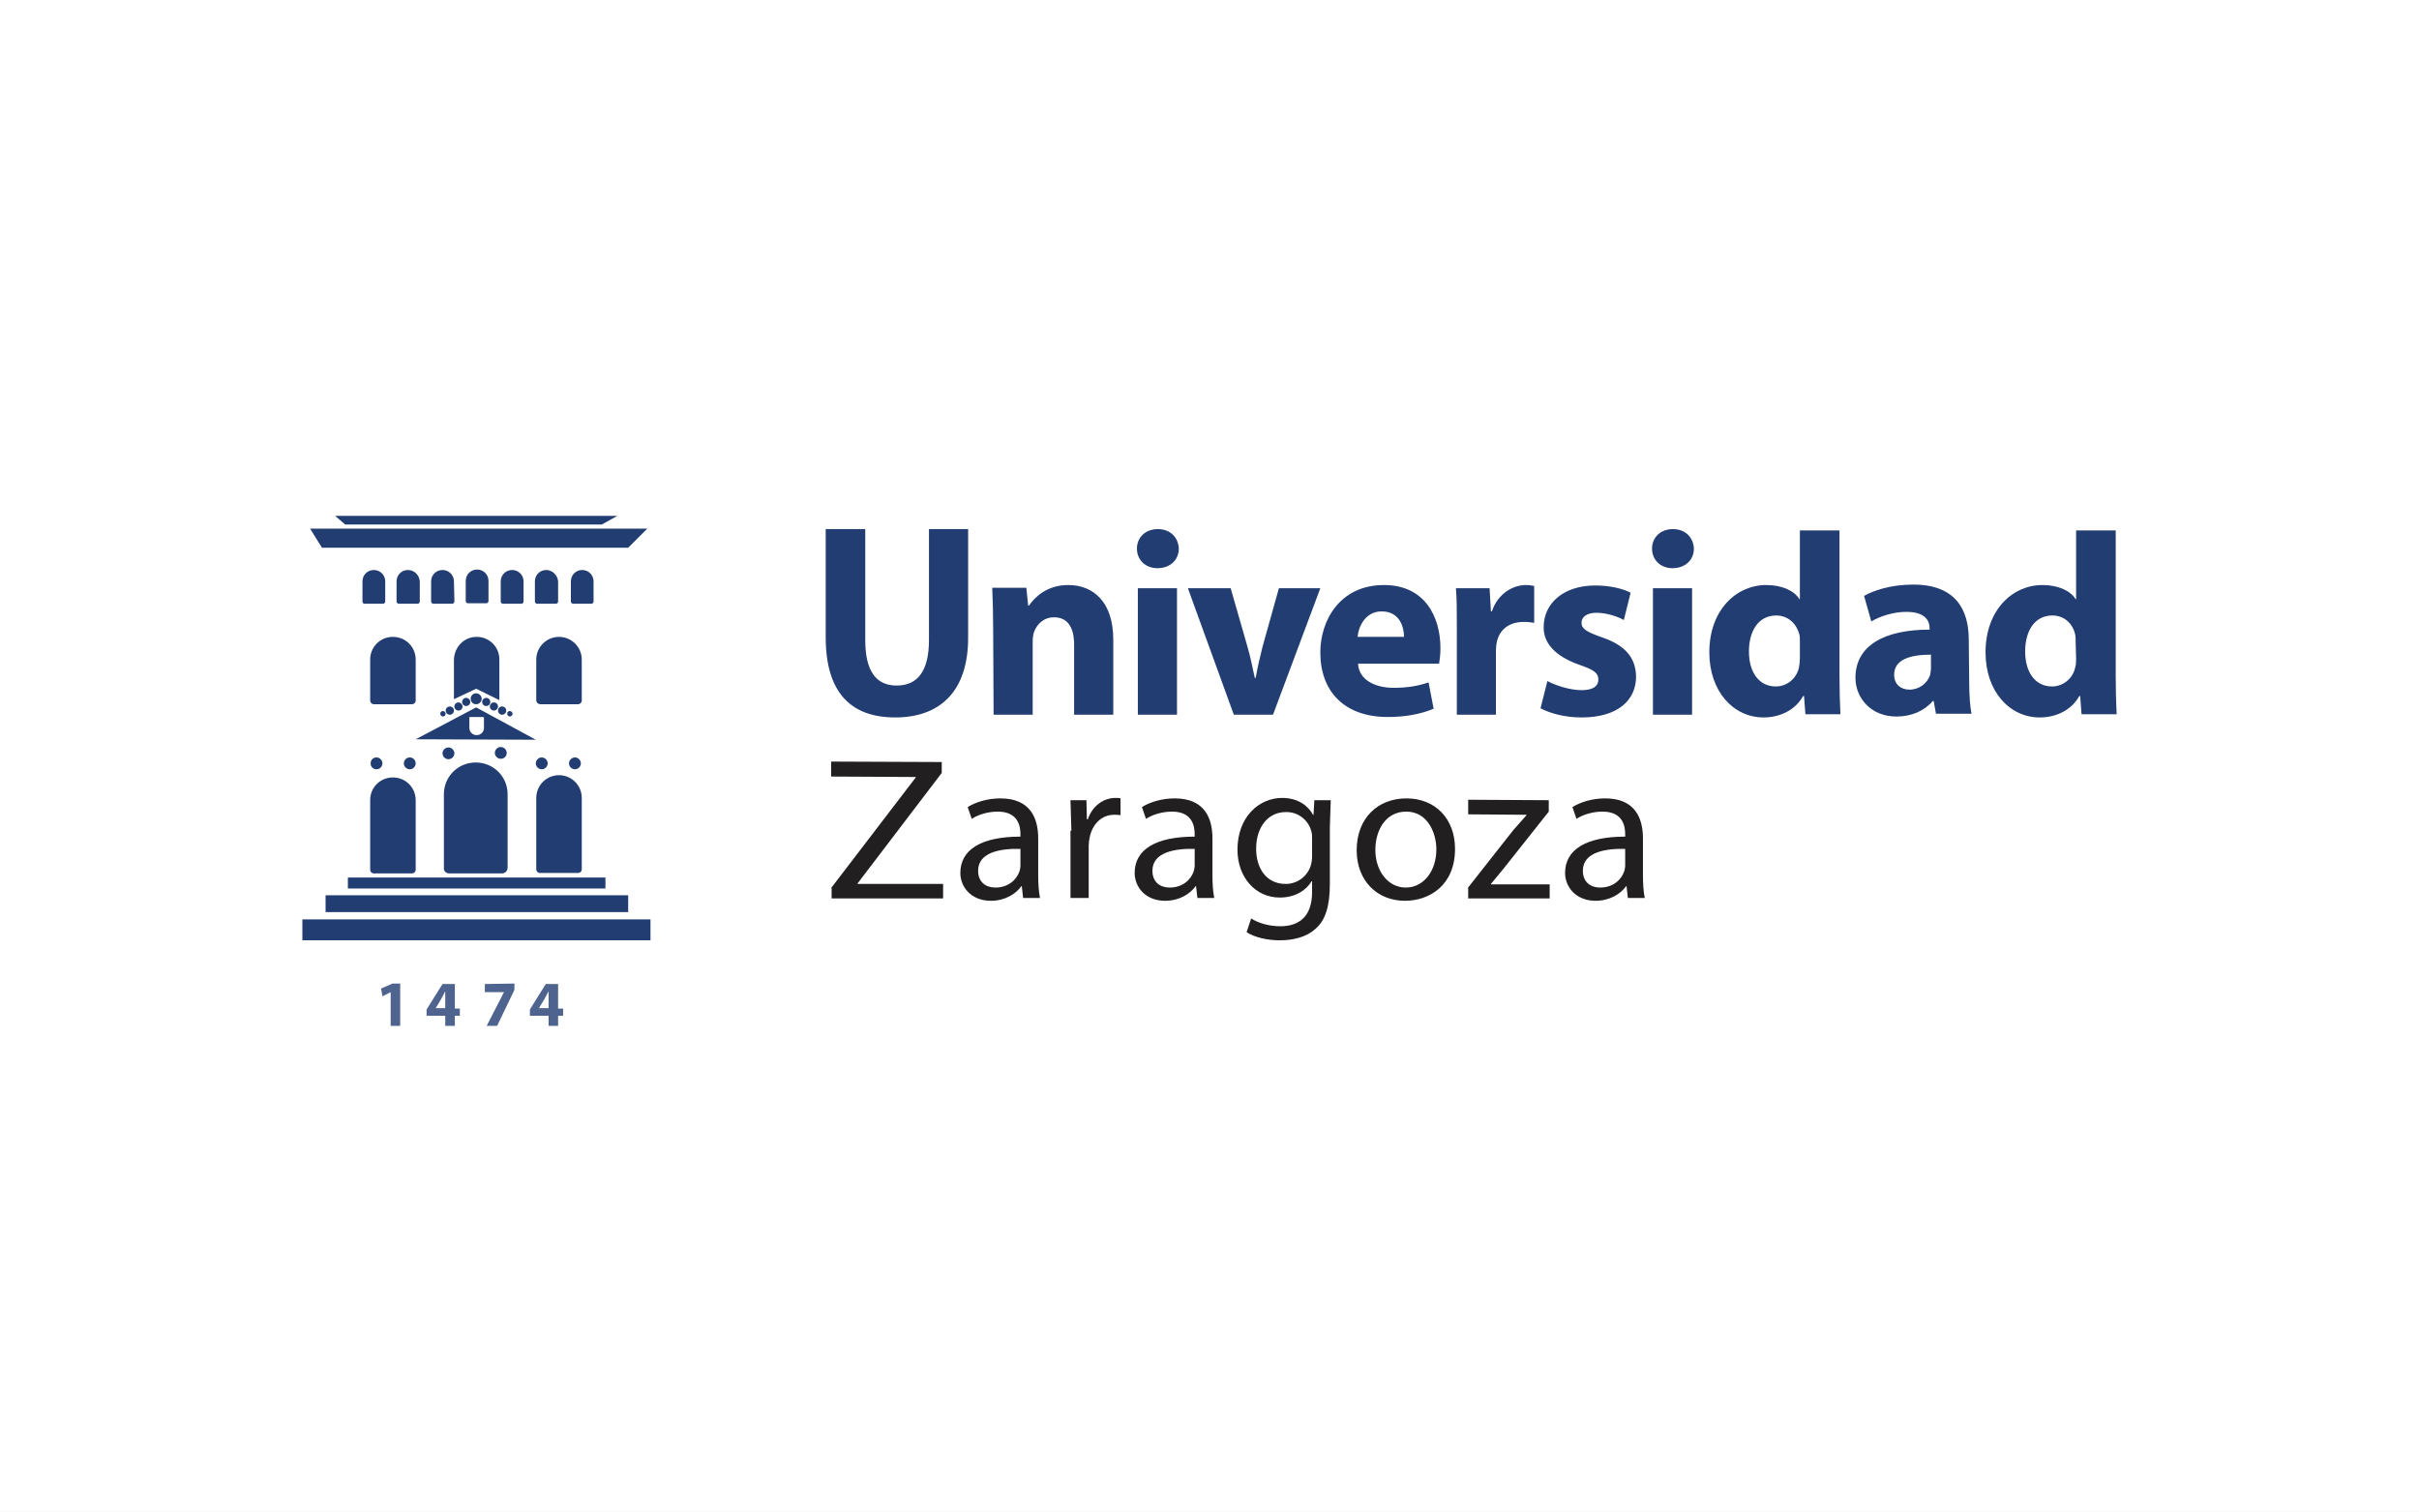
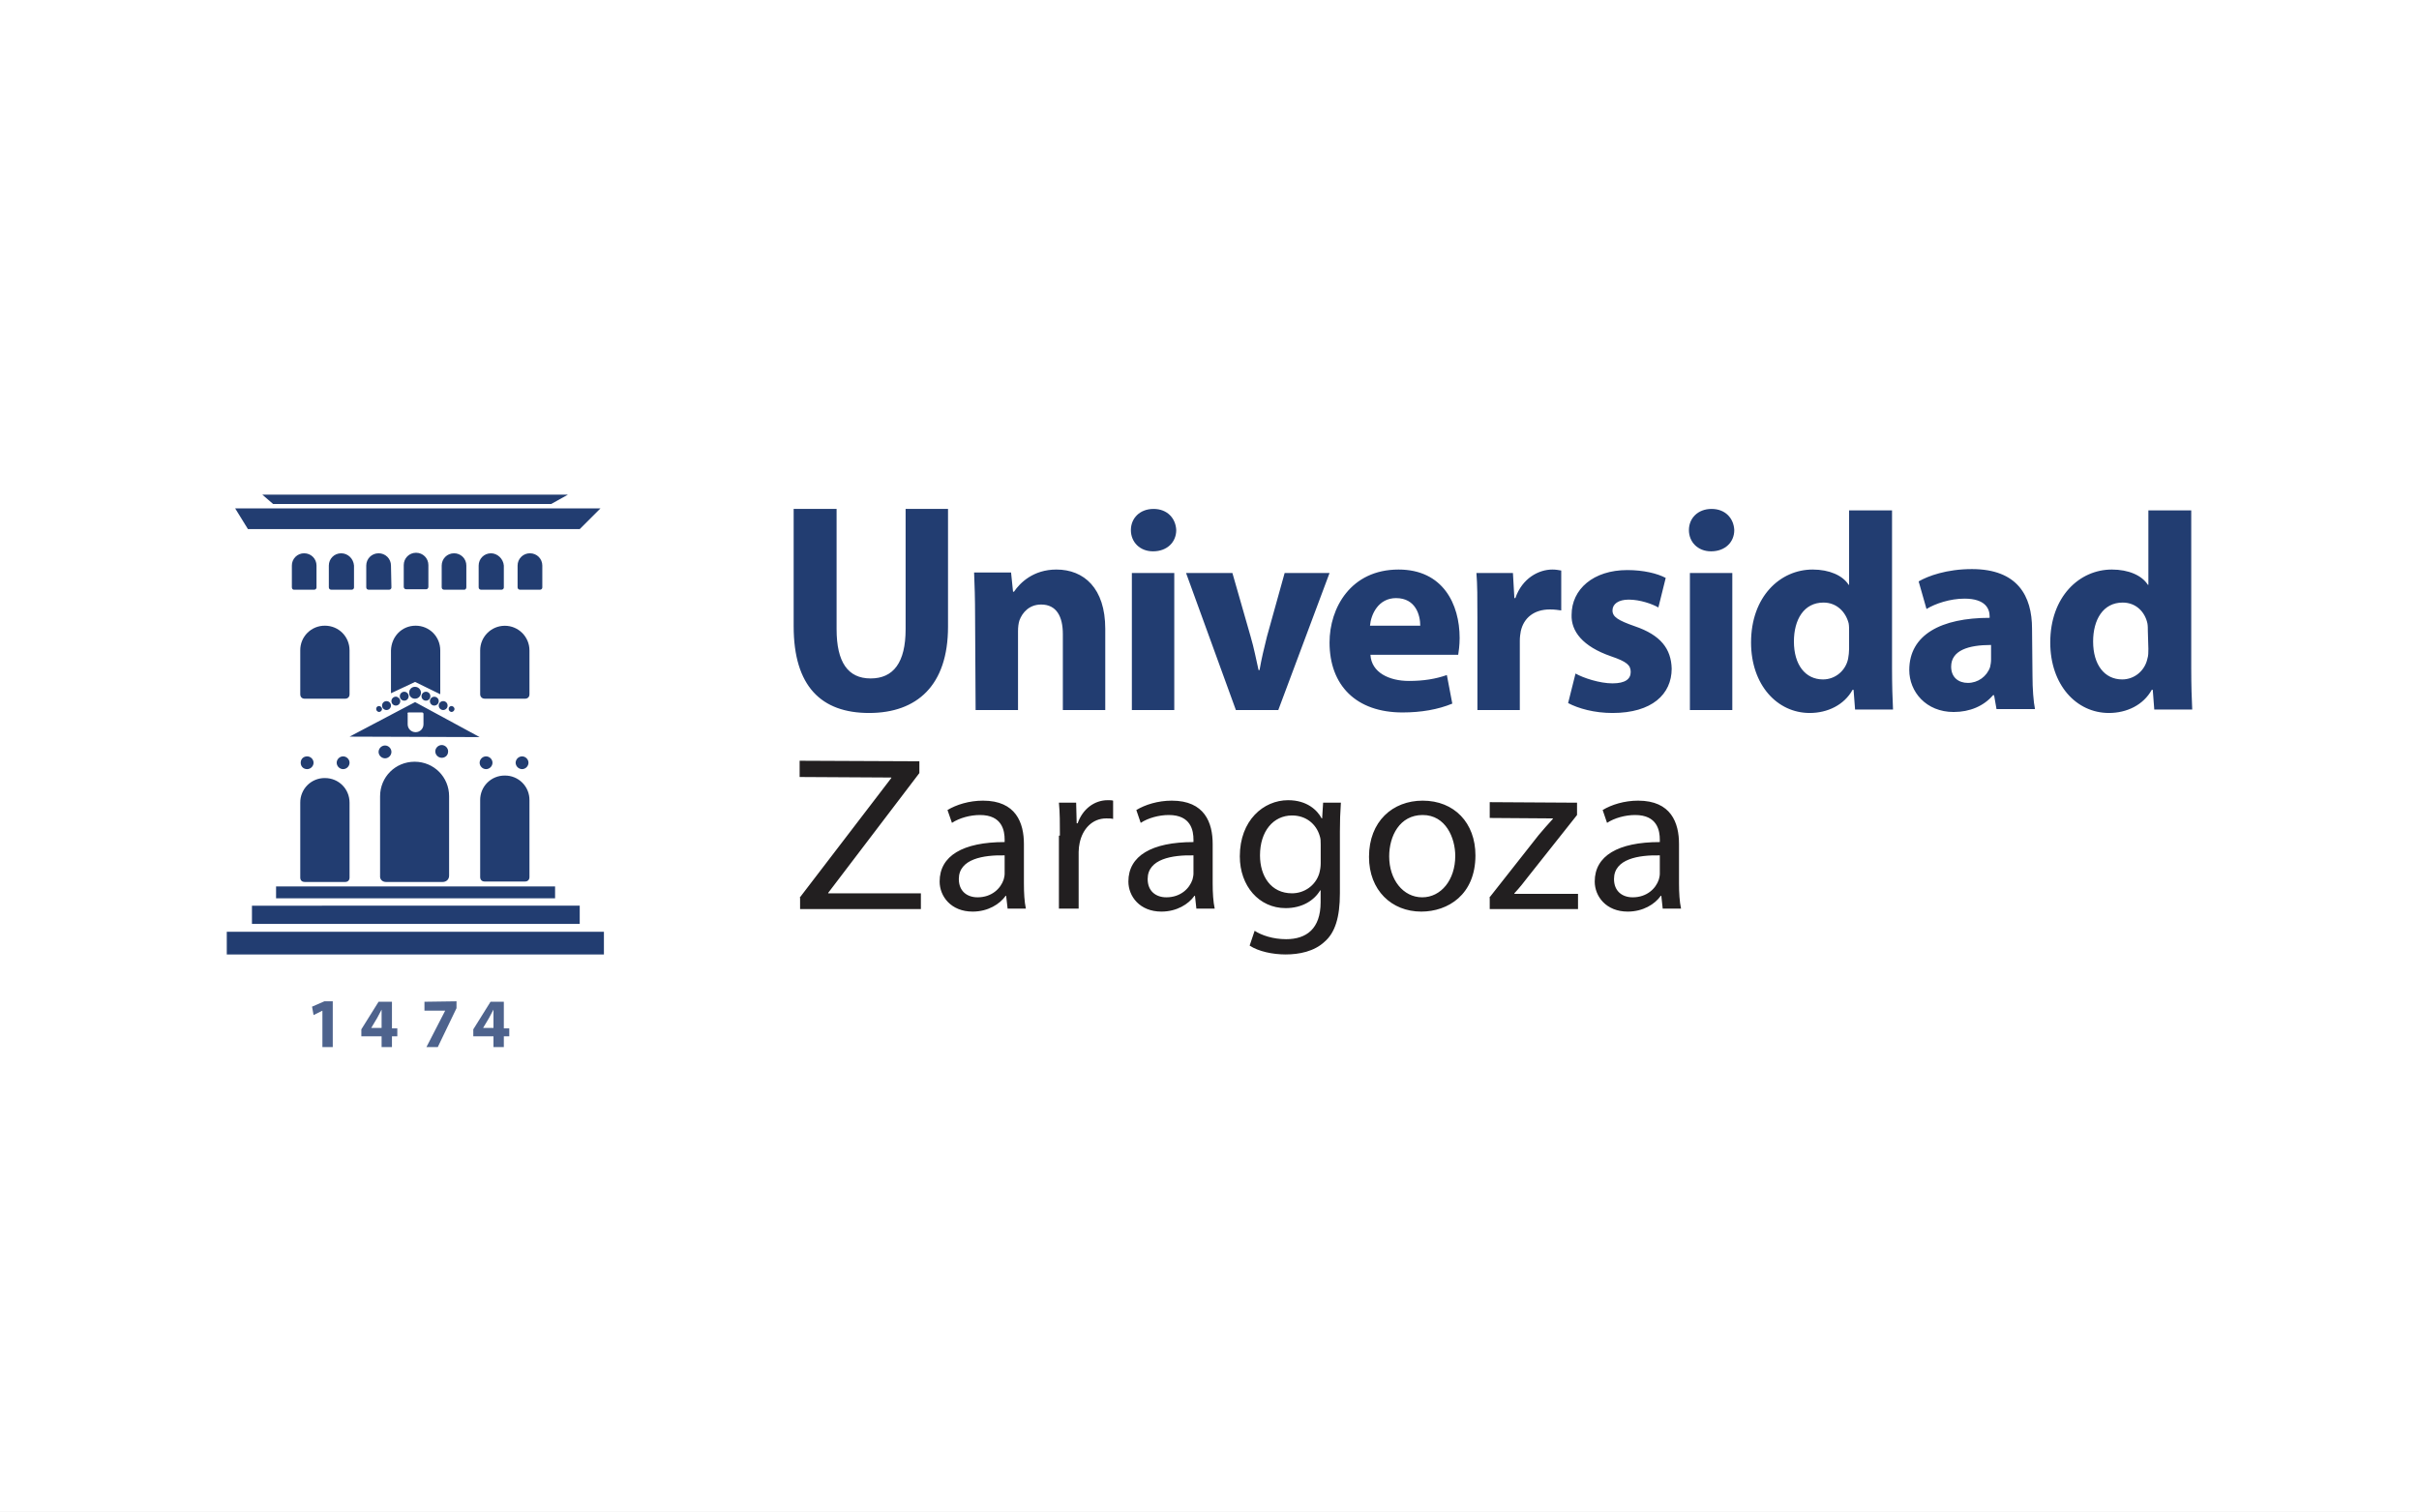
<svg xmlns="http://www.w3.org/2000/svg" width="320" height="200" shape-rendering="geometricPrecision" image-rendering="optimizeQuality" fill-rule="evenodd">
  <path d="M0 0h320v200H0z" fill="#fff" />
-   <path d="M109.23 70.01v14.32c0 7.35 3.37 10.6 9.2 10.6 5.84 0 9.64-3.37 9.64-10.54V70.01h-5.18v14.68c0 4.1-1.51 6.02-4.27 6.02-2.77 0-4.16-1.98-4.16-6.02V70.01h-5.23zm22.21 24.56h5.17v-9.64c0-.48.06-.96.18-1.32.37-.96 1.21-1.93 2.65-1.93 1.87 0 2.65 1.45 2.65 3.61v9.28h5.18v-9.94c0-4.93-2.59-7.22-5.96-7.22-2.83 0-4.45 1.63-5.18 2.71h-.12l-.24-2.35h-4.51a129.61 129.61 0 0 1 .12 5.36l.06 11.44zm21.73-24.56c-1.69 0-2.77 1.14-2.77 2.58 0 1.45 1.08 2.59 2.71 2.59 1.74 0 2.83-1.14 2.83-2.59-.06-1.44-1.09-2.58-2.77-2.58h0zm0 0h0 0zm-2.65 24.56h5.18V77.83h-5.18v16.74zm6.62-16.74l6.08 16.74h5.18l6.26-16.74h-5.48l-2.17 7.77c-.36 1.44-.66 2.7-.9 4.09h-.12c-.3-1.33-.54-2.65-.96-4.09l-2.23-7.77h-5.66zm33.23 9.99c.06-.36.18-1.14.18-2.04 0-4.16-2.05-8.37-7.47-8.37-5.83 0-8.42 4.69-8.42 8.91 0 5.24 3.25 8.55 8.91 8.55 2.28 0 4.33-.36 6.08-1.09l-.67-3.49c-1.38.48-2.82.72-4.63.72-2.41 0-4.58-1.02-4.7-3.19h10.72zm-10.78-3.55c.12-1.38 1.03-3.37 3.19-3.37 2.41 0 2.95 2.11 2.95 3.37h-6.14zm13.13 10.3h5.17v-8.49a6.16 6.16 0 0 1 .12-1.15c.36-1.62 1.63-2.64 3.55-2.64.61 0 .97.06 1.39.12v-4.88c-.36-.06-.6-.12-1.08-.12-1.63 0-3.68 1.02-4.52 3.49h-.12l-.18-3.07h-4.45c.12 1.45.12 3.07.12 5.48v11.26zm11.07-.85c1.27.66 3.19 1.21 5.42 1.21 4.82 0 7.22-2.29 7.22-5.42-.06-2.41-1.32-4.09-4.51-5.18-2.05-.72-2.71-1.14-2.71-1.92 0-.79.72-1.33 1.99-1.33 1.38 0 2.89.54 3.61.96l.9-3.61c-1.02-.54-2.71-.96-4.69-.96-4.16 0-6.81 2.35-6.81 5.48-.06 1.98 1.33 3.85 4.82 5.05 1.93.67 2.41 1.09 2.41 1.93s-.67 1.39-2.23 1.39c-1.57 0-3.55-.67-4.51-1.21l-.91 3.61h0zm17.52-23.71c-1.69 0-2.77 1.14-2.77 2.58 0 1.45 1.08 2.59 2.71 2.59 1.74 0 2.83-1.14 2.83-2.59-.06-1.44-1.09-2.58-2.77-2.58h0zm0 0h0 0zm-2.65 24.56h5.18V77.83h-5.18v16.74zm19.44-24.38v9.09h-.06c-.72-1.15-2.34-1.87-4.39-1.87-3.97 0-7.53 3.31-7.53 8.91 0 5.18 3.2 8.61 7.17 8.61 2.17 0 4.21-.97 5.23-2.83h.13l.18 2.41h4.63a106.69 106.69 0 0 1-.12-5V70.19h-5.24zm0 16.91c0 .42-.06.84-.12 1.21-.3 1.44-1.56 2.52-3.07 2.52-2.16 0-3.55-1.8-3.55-4.63 0-2.65 1.21-4.76 3.61-4.76 1.63 0 2.71 1.15 3.07 2.53.06.3.06.66.06.96v2.17h0zm22.34-2.47c0-3.97-1.75-7.28-7.35-7.28-3.07 0-5.35.84-6.5 1.5l.96 3.38c1.09-.67 2.89-1.27 4.64-1.27 2.59 0 3.07 1.27 3.07 2.17v.18c-5.9 0-9.81 2.05-9.81 6.38 0 2.65 2.04 5.12 5.42 5.12 1.98 0 3.67-.73 4.81-2.05h.12l.3 1.68h4.7c-.18-.9-.3-2.46-.3-4.03l-.06-5.78zm-5 3.79c0 .31-.06.61-.12.91-.36 1.08-1.44 1.92-2.71 1.92-1.14 0-2.04-.66-2.04-1.98 0-1.99 2.1-2.65 4.87-2.65v1.8h0zm19.2-18.23v9.09h-.06c-.72-1.15-2.35-1.87-4.39-1.87-3.98 0-7.53 3.31-7.53 8.91 0 5.18 3.19 8.61 7.17 8.61 2.16 0 4.21-.97 5.23-2.83h.12l.18 2.41H280a106.69 106.69 0 0 1-.12-5V70.19h-5.24zm0 16.91c0 .42 0 .84-.12 1.21-.3 1.44-1.56 2.52-3.07 2.52-2.16 0-3.55-1.8-3.55-4.63 0-2.65 1.2-4.76 3.61-4.76 1.63 0 2.71 1.15 3.01 2.53.06.3.06.66.06.96l.06 2.17h0z" fill="#223d71" />
-   <path d="M73.83 135.74v-1.33h.66v-.96h-.66v-3.25H72.2l-2.1 3.37v.84h2.47v1.33h1.26zm-13.66 0v-1.33h.66v-.96h-.66v-3.25h-1.63l-2.11 3.37v.84h2.47v1.33h1.27zm-8.49 0h1.26v-5.6h-1.02l-1.51.66.18 1.03 1.09-.55v4.46zm16.37-5.6v.84l-2.29 4.76h-1.38l2.29-4.46h-2.53v-1.08l3.91-.06h0zm-10.41 3.25l.72-1.2.54-1.03h0v2.23h-1.26zm13.66 0l.72-1.2.55-1.03h0v2.23H71.3z" fill="#4e638d" />
+   <path d="M104.99 67.34v15.52c0 7.96 3.66 11.48 9.98 11.48 6.33 0 10.44-3.65 10.44-11.41V67.34h-5.61v15.91c0 4.44-1.63 6.52-4.63 6.52s-4.5-2.15-4.5-6.52V67.34h-5.68zm24.07 26.61h5.61V83.51c0-.52.06-1.04.19-1.43.39-1.05 1.31-2.09 2.87-2.09 2.02 0 2.87 1.57 2.87 3.91v10.05h5.61V83.19c0-5.35-2.81-7.83-6.46-7.83-3.06 0-4.82 1.76-5.61 2.93h-.13l-.26-2.54h-4.89c.07 1.63.13 3.52.13 5.81l.07 12.39zm23.54-26.61c-1.83 0-3 1.24-3 2.8 0 1.57 1.17 2.81 2.93 2.81 1.89 0 3.07-1.24 3.07-2.81-.07-1.56-1.18-2.8-3-2.8h0zm0 0h0 0zm-2.87 26.61h5.61V75.82h-5.61v18.13zm7.17-18.13l6.59 18.13h5.61l6.78-18.13h-5.94l-2.34 8.41c-.39 1.56-.72 2.93-.98 4.43h-.13c-.33-1.43-.59-2.87-1.05-4.43l-2.41-8.41h-6.13zm36 10.82c.06-.39.19-1.24.19-2.22 0-4.49-2.21-9.06-8.08-9.06-6.33 0-9.13 5.09-9.13 9.65 0 5.68 3.52 9.26 9.65 9.26 2.48 0 4.7-.39 6.59-1.17l-.72-3.78c-1.5.52-3.07.78-5.02.78-2.61 0-4.96-1.11-5.09-3.46h11.61zm-11.67-3.85c.13-1.5 1.1-3.65 3.45-3.65 2.61 0 3.2 2.28 3.2 3.65h-6.65zm14.21 11.16h5.61v-9.2c0-.46.07-.91.13-1.24.39-1.76 1.76-2.87 3.85-2.87.65 0 1.04.07 1.5.13v-5.28c-.39-.06-.65-.13-1.18-.13-1.76 0-3.97 1.11-4.89 3.78h-.13l-.19-3.32h-4.83c.13 1.56.13 3.32.13 5.93v12.2zm12-.92c1.37.72 3.46 1.31 5.87 1.31 5.22 0 7.83-2.48 7.83-5.87-.07-2.61-1.44-4.44-4.89-5.61-2.22-.78-2.94-1.24-2.94-2.09s.78-1.43 2.15-1.43c1.5 0 3.13.58 3.92 1.04l.97-3.91c-1.1-.59-2.93-1.04-5.08-1.04-4.5 0-7.37 2.54-7.37 5.93-.07 2.15 1.43 4.17 5.22 5.48 2.08.71 2.6 1.17 2.6 2.08 0 .92-.71 1.5-2.41 1.5s-3.85-.71-4.89-1.3l-.98 3.91h0zm18.98-25.69c-1.83 0-3 1.24-3 2.8 0 1.57 1.17 2.81 2.93 2.81 1.89 0 3.07-1.24 3.07-2.81-.07-1.56-1.18-2.8-3-2.8h0zm0 0h0 0zm-2.87 26.61h5.61V75.82h-5.61v18.13zm21.06-26.42v9.85h-.06c-.79-1.24-2.55-2.02-4.76-2.02-4.31 0-8.15 3.59-8.15 9.65 0 5.61 3.45 9.33 7.76 9.33 2.34 0 4.56-1.05 5.67-3.07h.13l.2 2.61h5.02c-.07-1.24-.13-3.39-.13-5.41V67.53h-5.68zm0 18.33a7.43 7.43 0 0 1-.13 1.3c-.32 1.57-1.69 2.74-3.32 2.74-2.35 0-3.85-1.95-3.85-5.02 0-2.87 1.3-5.15 3.91-5.15 1.76 0 2.94 1.24 3.33 2.74.06.32.06.72.06 1.04v2.35h0zm24.2-2.67c0-4.31-1.89-7.89-7.96-7.89-3.33 0-5.8.91-7.04 1.63l1.04 3.65c1.17-.72 3.13-1.37 5.02-1.37 2.81 0 3.33 1.37 3.33 2.35v.19c-6.39 0-10.63 2.22-10.63 6.91 0 2.87 2.22 5.55 5.87 5.55 2.15 0 3.98-.79 5.21-2.22h.14l.32 1.83h5.09c-.2-.98-.33-2.68-.33-4.37l-.06-6.26zm-5.42 4.1c0 .33-.06.66-.13.98a3.11 3.11 0 0 1-2.93 2.09c-1.24 0-2.22-.72-2.22-2.15 0-2.15 2.28-2.87 5.28-2.87v1.95h0zm20.81-19.76v9.85h-.07c-.78-1.24-2.54-2.02-4.76-2.02-4.3 0-8.15 3.59-8.15 9.65 0 5.61 3.45 9.33 7.76 9.33 2.35 0 4.56-1.05 5.67-3.07h.13l.2 2.61H290c-.07-1.24-.13-3.39-.13-5.41V67.53h-5.67zm0 18.33c0 .46 0 .91-.13 1.3-.33 1.57-1.7 2.74-3.33 2.74-2.35 0-3.85-1.95-3.85-5.02 0-2.87 1.31-5.15 3.91-5.15 1.77 0 2.94 1.24 3.27 2.74.06.32.06.72.06 1.04l.07 2.35h0z" fill="#223d71" />
+   <path d="M66.65 138.55v-1.43h.72v-1.05h-.72v-3.52h-1.76l-2.28 3.65v.92h2.67v1.43h1.37zm-14.8 0v-1.43h.71v-1.05h-.71v-3.52h-1.77l-2.28 3.65v.92h2.68v1.43h1.37zm-9.2 0h1.37v-6.06h-1.11l-1.63.71.2 1.11 1.17-.58v4.82zm17.74-6.06v.91l-2.48 5.15h-1.5l2.48-4.82h-2.74v-1.18l4.24-.06h0zm-11.28 3.52l.78-1.31.59-1.11h0v2.42h-1.37zm14.8 0l.78-1.31.59-1.11h0v2.42h-1.37z" fill="#4e638d" />
  <g fill-rule="nonzero">
-     <path d="M65.34 94.02a.54.54 0 1 0 0-1.08.54.54 0 1 0 0 1.08h0zm.54 0a.55.55 0 0 0 .55.55c.3 0 .54-.25.54-.55a.54.54 0 1 0-1.09 0h0zm-1.56-1.68a.54.54 0 1 0 0 1.08.54.54 0 1 0 0-1.08h0zm2.77 2.1a.39.39 0 0 0 .36.37.39.39 0 0 0 .36-.37.39.39 0 0 0-.36-.36c-.18 0-.36.12-.36.36h0zm2.17-14.86v-2.65a1.5 1.5 0 0 0-1.51-1.51c-.84 0-1.51.66-1.51 1.51v2.65a.29.29 0 0 0 .31.3h2.46c.12 0 .24-.12.24-.3h.01zm-6.99 12.88a.69.69 0 0 0 .72.72c.43 0 .73-.36.73-.72s-.3-.72-.73-.72a.69.69 0 0 0-.72.72h0zm-1.62.48a.54.54 0 1 0 0 1.08.54.54 0 0 0 .54-.54c0-.3-.3-.54-.54-.54h0zm1.02.48a.54.54 0 1 0 0-1.08.54.54 0 1 0 0 1.08h0zm-1.62-6.14v5.24l2.94-1.39 3.07 1.51v-5.36a2.98 2.98 0 0 0-3.01-3.01c-1.68 0-2.94 1.33-3 3.01h0zm0-10.35a1.5 1.5 0 0 0-1.51-1.51c-.84 0-1.51.66-1.51 1.51v2.65a.29.29 0 0 0 .31.3h2.46c.12 0 .31-.06.31-.3l-.06-2.65h0zm23.05-4.46l2.53-2.52H41.02l1.57 2.52H83.1zm-3.49-3.07l2.05-1.14H44.33l1.33 1.14h33.95zM59.5 93.48a.54.54 0 0 0-.54.54c0 .3.24.55.54.55s.55-.25.55-.55-.25-.54-.55-.54h0zm11.44-6.2v5.36c0 .36.3.54.54.54h4.94a.5.5 0 0 0 .54-.54v-5.36a2.98 2.98 0 1 0-6.02 0h0zm-6.62-7.46c.12 0 .3-.06.3-.3v-2.65a1.49 1.49 0 0 0-1.51-1.51c-.84 0-1.5.66-1.5 1.51v2.65c0 .18.12.3.3.3h2.41zm-6.08 14.62a.39.39 0 0 0 .36.37.39.39 0 0 0 .36-.37.39.39 0 0 0-.36-.36c-.18 0-.36.12-.36.36h0zm12.64 3.44l-7.89-4.28-8 4.22 15.89.06h0zm-8.67-3.01h1.63c.12 0 .18.06.18.18v1.26a.95.95 0 0 1-.97.96c-.54 0-.96-.42-.96-.96v-1.26c-.06-.12 0-.18.12-.18h0zM40 124.42h46.05v-2.77H40v2.77zm14.99-23.41c0-.43-.36-.79-.78-.79a.8.8 0 0 0-.79.79c0 .42.36.78.79.78.42 0 .78-.36.78-.78h0zm-6.02-13.73v5.36a.5.5 0 0 0 .54.54h4.94a.5.5 0 0 0 .54-.54v-5.36c0-1.68-1.33-3.01-3.01-3.01a2.98 2.98 0 0 0-3.01 3.01h0zm4.99-11.86c-.84 0-1.5.66-1.5 1.51v2.65c0 .18.12.3.3.3h2.47c.12 0 .3-.06.3-.3v-2.65c-.06-.84-.72-1.51-1.57-1.51h0zm-3.37 25.59c0-.43-.36-.79-.78-.79s-.78.3-.78.79c0 .48.36.78.78.78s.78-.36.78-.78h0zm-1.14-25.59c-.84 0-1.5.66-1.5 1.51v2.65c0 .18.12.3.24.3h2.46c.12 0 .31-.06.31-.3v-2.65a1.5 1.5 0 0 0-1.51-1.51h0zm-.48 39.61a.5.5 0 0 0 .54.54h4.94a.5.5 0 0 0 .54-.54v-9.15c0-1.68-1.33-3.01-3.01-3.01a2.98 2.98 0 0 0-3.01 3.01v9.15h0zm-5.9 5.66H83.1v-2.23H43.07v2.23h0zm35.15-40.81c.12 0 .3-.06.3-.3v-2.65c0-.84-.66-1.51-1.5-1.51s-1.5.66-1.5 1.51v2.65c0 .18.12.3.3.3h2.4zm-32.2 37.68h34.07v-1.45H46.02v1.45zm25.64-15.77c.42 0 .79-.36.79-.78 0-.43-.37-.79-.79-.79s-.78.36-.78.79c0 .42.36.78.78.78h0zm5.18-.78c0-.43-.36-.79-.78-.79s-.79.36-.79.79c0 .42.37.78.79.78s.78-.36.78-.78h0zm-5.36 14.5h4.94a.5.5 0 0 0 .54-.54v-9.39a2.98 2.98 0 1 0-6.02 0v9.39a.5.5 0 0 0 .54.54h0zm.78-40.09c-.84 0-1.5.66-1.5 1.51v2.65c0 .18.12.3.3.3h2.47c.12 0 .3-.06.3-.3v-2.65c-.06-.84-.78-1.51-1.57-1.51h0zm-12.82 40.15h6.93c.36 0 .78-.24.78-.78v-9.69c0-2.35-1.87-4.21-4.22-4.21-2.34 0-4.21 1.86-4.21 4.21v9.69c-.06.48.3.78.72.78h0zm-.12-15.11c.42 0 .79-.36.79-.78s-.37-.78-.79-.78-.78.36-.78.78.36.78.78.78h0zm7.71-.84c0-.42-.36-.78-.79-.78-.42 0-.78.36-.78.78s.36.78.78.78c.43 0 .79-.3.79-.78z" fill="#223d71" />
-     <path d="M109.95 117.5l11.19-14.63v-.06l-11.19-.06v-1.98l14.63.06v1.44l-11.14 14.63v.06h11.32v1.92h-14.75v-1.38h-.06zm25.4 1.38l-.18-1.62h-.06c-.72 1.02-2.17 1.93-4.03 1.93-2.65 0-4.04-1.87-4.04-3.68 0-3.13 2.83-4.81 7.95-4.81v-.3c0-1.09-.3-3.01-3.01-3.01-1.21 0-2.53.36-3.43.96l-.54-1.56c1.08-.67 2.65-1.15 4.33-1.15 4.03 0 5 2.71 5 5.3v4.81c0 1.15.06 2.23.24 3.07h-2.23v.06zm-.36-6.56c-2.59-.06-5.6.42-5.6 2.89 0 1.51 1.02 2.23 2.29 2.23 1.74 0 2.83-1.08 3.19-2.17.06-.24.12-.48.12-.72v-2.23zm6.74-2.4l-.12-4.04h2.11l.06 2.53h.12c.6-1.75 2.04-2.83 3.67-2.83.3 0 .48 0 .66.06v2.23c-.24-.06-.48-.06-.84-.06-1.69 0-2.89 1.26-3.25 3.01-.06.3-.12.72-.12 1.08v6.92h-2.41v-8.9h.12zm16.68 8.96l-.19-1.62h-.06c-.72 1.02-2.16 1.93-4.03 1.93-2.65 0-4.03-1.87-4.03-3.68 0-3.13 2.83-4.81 7.94-4.81v-.3c0-1.09-.3-3.01-3.01-3.01-1.2 0-2.52.36-3.43.96l-.54-1.56c1.08-.67 2.65-1.15 4.33-1.15 4.04 0 5 2.71 5 5.3v4.81c0 1.15.06 2.23.24 3.07h-2.22v.06zm-.37-6.56c-2.58-.06-5.59.42-5.59 2.89 0 1.51 1.02 2.23 2.28 2.23 1.75 0 2.83-1.08 3.19-2.17.06-.24.12-.48.12-.72v-2.23zm18-6.44l-.12 3.55v7.53c0 2.95-.6 4.81-1.86 5.9-1.27 1.2-3.13 1.56-4.76 1.56-1.56 0-3.31-.36-4.39-1.08l.6-1.81c.84.54 2.23 1.03 3.85 1.03 2.47 0 4.21-1.27 4.21-4.52v-1.44h-.06c-.72 1.2-2.16 2.16-4.21 2.16-3.25 0-5.6-2.71-5.6-6.32 0-4.39 2.89-6.86 5.9-6.86 2.29 0 3.55 1.21 4.09 2.23h.07l.11-1.93h2.17zm-2.47 5.12c0-.42 0-.72-.12-1.08a3.4 3.4 0 0 0-3.37-2.47c-2.28 0-3.91 1.92-3.91 4.87 0 2.53 1.32 4.64 3.91 4.64 1.45 0 2.83-.91 3.31-2.41.12-.42.18-.84.18-1.26V111zm18.91 1.32c0 4.82-3.38 6.87-6.63 6.87-3.61 0-6.38-2.59-6.38-6.69 0-4.33 2.89-6.86 6.57-6.86 3.85 0 6.44 2.71 6.44 6.68zm-10.54.12c0 2.83 1.69 5 4.03 5 2.29 0 4.04-2.11 4.04-5.06 0-2.16-1.15-4.99-3.98-4.99-2.82 0-4.09 2.59-4.09 5.05h0zm12.22 5.06l6.02-7.65 1.75-1.98v-.06l-7.71-.06v-1.93l10.66.06v1.51l-5.96 7.52-1.69 2.05v.06H205v1.86h-10.78v-1.38h-.06zm21.19 1.38l-.18-1.62h-.06c-.72 1.02-2.17 1.93-4.03 1.93-2.65 0-4.04-1.87-4.04-3.68 0-3.13 2.83-4.81 7.95-4.81v-.3c0-1.09-.3-3.01-3.01-3.01-1.21 0-2.53.36-3.43.96l-.54-1.56c1.08-.67 2.65-1.15 4.33-1.15 4.03 0 5 2.71 5 5.3v4.81c0 1.15.06 2.23.24 3.07h-2.23v.06zm-.36-6.56c-2.59-.06-5.6.42-5.6 2.89 0 1.51 1.02 2.23 2.29 2.23 1.74 0 2.83-1.08 3.19-2.17.06-.24.12-.48.12-.72v-2.23z" fill="#221f20" />
+     <path d="M57.45 93.36c.33 0 .59-.26.59-.59 0-.32-.26-.58-.59-.58a.58.58 0 0 0-.58.58c0 .33.26.59.58.59h0zm.59 0a.59.59 0 0 0 .59.59.59.59 0 0 0 .58-.59c0-.33-.26-.59-.58-.59-.33 0-.59.26-.59.59h0zm-1.69-1.83c-.33 0-.59.26-.59.59s.26.59.59.59c.32 0 .58-.26.58-.59s-.26-.59-.58-.59h0zm3 2.29a.42.42 0 0 0 .39.39.43.43 0 0 0 .39-.39.43.43 0 0 0-.39-.4c-.2 0-.39.13-.39.4h0zm2.34-16.11v-2.87a1.61 1.61 0 0 0-1.63-1.63c-.91 0-1.63.72-1.63 1.63v2.87c0 .19.13.32.33.32h2.67c.13 0 .26-.13.26-.32h0zm-7.56 13.95a.75.75 0 0 0 .78.79c.46 0 .78-.4.78-.79s-.32-.78-.78-.78a.75.75 0 0 0-.78.78h0zm-1.76.52a.59.59 0 0 0-.59.59c0 .33.26.59.59.59.32 0 .58-.26.58-.59 0-.32-.32-.59-.58-.59h0zm1.11.53c.32 0 .58-.26.58-.59s-.26-.59-.58-.59c-.33 0-.59.26-.59.59s.26.59.59.59h0zm-1.76-6.66v5.68l3.19-1.5 3.33 1.63v-5.8c0-1.83-1.44-3.27-3.26-3.27-1.83 0-3.2 1.44-3.26 3.27v-.01zm0-11.21a1.62 1.62 0 0 0-1.64-1.63c-.91 0-1.63.72-1.63 1.63v2.87c0 .19.13.32.33.32h2.67c.13 0 .33-.06.33-.32l-.06-2.87h0zm24.97-4.83l2.74-2.74H31.11l1.69 2.74h43.89zm-3.78-3.32l2.22-1.24H34.7l1.43 1.24h36.78zM51.13 92.77c-.33 0-.59.26-.59.59a.59.59 0 0 0 .59.59.6.6 0 0 0 .59-.59.59.59 0 0 0-.59-.59h0zm12.39-6.72v5.81c0 .39.32.59.59.59h5.34c.33 0 .59-.2.59-.59v-5.8a3.23 3.23 0 1 0-6.52 0v-.01zm-7.17-8.08c.13 0 .32-.07.32-.33v-2.87c0-.91-.72-1.63-1.63-1.63s-1.63.72-1.63 1.63v2.87c0 .2.13.33.33.33h2.61zm-6.59 15.85a.42.42 0 0 0 .39.39.42.42 0 0 0 .39-.39c0-.2-.19-.4-.39-.4s-.39.13-.39.4h0zm13.69 3.71l-8.54-4.63-8.67 4.57 17.21.06h0zm-9.39-3.26h1.76c.13 0 .2.07.2.2v1.37c0 .58-.46 1.04-1.04 1.04-.59 0-1.05-.46-1.05-1.04v-1.37c-.06-.13 0-.2.13-.2h0zM30 126.29h49.89v-3H30v3zm16.24-25.37c0-.45-.39-.84-.85-.84s-.85.39-.85.84c0 .46.39.85.85.85s.85-.39.85-.85h0zm-6.52-14.87v5.81c0 .39.26.59.58.59h5.35c.33 0 .59-.2.59-.59v-5.8c0-1.83-1.44-3.27-3.26-3.27a3.23 3.23 0 0 0-3.26 3.27v-.01zm5.41-12.84c-.91 0-1.63.72-1.63 1.63v2.87c0 .19.13.32.33.32h2.67c.13 0 .33-.06.33-.32v-2.87c-.07-.91-.79-1.63-1.7-1.63h0zm-3.65 27.71c0-.45-.39-.84-.85-.84s-.85.32-.85.84c0 .53.39.85.85.85s.85-.39.85-.85h0zm-1.24-27.71a1.61 1.61 0 0 0-1.63 1.63v2.87c0 .19.13.32.26.32h2.67c.13 0 .33-.06.33-.32v-2.87c0-.91-.72-1.63-1.63-1.63h0zm-.52 42.91c0 .39.26.58.58.58h5.35c.33 0 .59-.19.59-.58v-9.91c0-1.83-1.44-3.26-3.26-3.26a3.22 3.22 0 0 0-3.26 3.26v9.91h0zm-6.39 6.13h43.36v-2.42l-43.36.01v2.41h0zm38.08-44.22c.13 0 .33-.06.33-.32v-2.87c0-.91-.72-1.63-1.63-1.63a1.62 1.62 0 0 0-1.64 1.63v2.87c0 .19.14.32.33.32h2.61zm-34.89 40.83h36.91v-1.57H36.52v1.57zm27.78-17.09c.46 0 .85-.39.85-.85 0-.45-.39-.84-.85-.84s-.85.39-.85.84c0 .46.39.85.85.85h0zm5.61-.85c0-.45-.39-.84-.85-.84a.87.87 0 0 0-.85.84.87.87 0 0 0 .85.85c.46 0 .85-.39.85-.85h0zm-5.8 15.72h5.34c.33 0 .59-.2.59-.59v-10.17a3.22 3.22 0 0 0-3.26-3.26 3.22 3.22 0 0 0-3.26 3.26v10.17c0 .39.26.59.59.59h0zm.84-43.43c-.91 0-1.63.72-1.63 1.63v2.87c0 .19.13.32.33.32h2.67c.13 0 .33-.06.33-.32v-2.87c-.07-.91-.85-1.63-1.7-1.63h0zM51.06 116.7h7.5c.39 0 .85-.26.85-.84v-10.5c0-2.55-2.02-4.57-4.56-4.57-2.55 0-4.57 2.02-4.57 4.57v10.5c-.06.52.33.84.78.84h0zm-.13-16.36c.46 0 .85-.39.85-.85s-.39-.85-.85-.85a.87.87 0 0 0-.85.85.87.87 0 0 0 .85.85h0zm8.35-.92c0-.45-.39-.84-.85-.84a.87.87 0 0 0-.85.84.87.87 0 0 0 .85.85c.46 0 .85-.32.85-.85z" fill="#223d71" />
+     <path d="M105.78 118.79l12.13-15.85v-.06l-12.13-.07v-2.15l15.84.07v1.56l-12.06 15.85v.06h12.26v2.09h-15.98v-1.5h-.06zm27.52 1.5l-.2-1.76h-.06c-.79 1.11-2.35 2.09-4.37 2.09-2.87 0-4.37-2.02-4.37-3.98 0-3.39 3.06-5.22 8.6-5.22v-.32c0-1.18-.32-3.26-3.26-3.26-1.3 0-2.73.39-3.71 1.04l-.59-1.7c1.17-.71 2.87-1.24 4.7-1.24 4.36 0 5.41 2.94 5.41 5.74v5.22c0 1.24.06 2.41.26 3.33h-2.41v.06zm-.4-7.11c-2.8-.06-6.06.46-6.06 3.13 0 1.63 1.11 2.42 2.48 2.42 1.89 0 3.06-1.18 3.45-2.35.07-.26.13-.52.13-.78v-2.42zm7.31-2.61c0-1.63 0-3.06-.13-4.36h2.28l.07 2.73h.13c.65-1.89 2.21-3.06 3.97-3.06.33 0 .53 0 .72.06v2.42c-.26-.07-.52-.07-.91-.07-1.83 0-3.13 1.37-3.52 3.26-.07.33-.13.79-.13 1.18v7.5h-2.61v-9.66h.13zm18.06 9.72l-.19-1.76h-.07c-.78 1.11-2.35 2.09-4.37 2.09-2.87 0-4.37-2.02-4.37-3.98 0-3.39 3.07-5.22 8.61-5.22v-.32c0-1.18-.32-3.26-3.26-3.26-1.3 0-2.74.39-3.72 1.04l-.58-1.7c1.17-.71 2.87-1.24 4.69-1.24 4.37 0 5.41 2.94 5.41 5.74v5.22c0 1.24.07 2.41.27 3.33h-2.42v.06zm-.39-7.11c-2.8-.06-6.06.46-6.06 3.13 0 1.63 1.11 2.42 2.47 2.42 1.9 0 3.07-1.18 3.46-2.35.06-.26.13-.52.13-.78v-2.42zm19.5-6.97a52.68 52.68 0 0 0-.13 3.84v8.15c0 3.2-.65 5.22-2.02 6.4-1.37 1.3-3.39 1.69-5.16 1.69-1.69 0-3.58-.39-4.76-1.17l.66-1.96c.91.59 2.41 1.11 4.17 1.11 2.67 0 4.56-1.37 4.56-4.89v-1.57h-.06c-.78 1.31-2.35 2.35-4.57 2.35-3.52 0-6.06-2.93-6.06-6.85 0-4.76 3.13-7.43 6.39-7.43 2.48 0 3.85 1.3 4.44 2.41h.06l.13-2.08h2.35zm-2.67 5.54c0-.46 0-.78-.14-1.18-.45-1.5-1.76-2.67-3.65-2.67-2.48 0-4.24 2.09-4.24 5.28 0 2.74 1.44 5.02 4.24 5.02 1.57 0 3.07-.97 3.59-2.6.13-.46.2-.92.2-1.37v-2.48zm20.47 1.43c0 5.22-3.65 7.44-7.17 7.44-3.91 0-6.91-2.81-6.91-7.24 0-4.7 3.13-7.44 7.1-7.44 4.18 0 6.98 2.94 6.98 7.24zm-11.41.13c0 3.07 1.83 5.42 4.37 5.42 2.48 0 4.37-2.29 4.37-5.48 0-2.35-1.24-5.41-4.31-5.41-3.06 0-4.43 2.8-4.43 5.47h0zm13.24 5.48l6.52-8.28a59.1 59.1 0 0 1 1.89-2.15v-.07l-8.35-.06v-2.09l11.55.07v1.63l-6.46 8.15c-.59.78-1.17 1.5-1.83 2.21v.07h8.42v2.02h-11.68v-1.5h-.06zm22.95 1.5l-.19-1.76h-.07c-.78 1.11-2.35 2.09-4.37 2.09-2.87 0-4.37-2.02-4.37-3.98 0-3.39 3.07-5.22 8.61-5.22v-.32c0-1.18-.32-3.26-3.26-3.26-1.3 0-2.74.39-3.72 1.04l-.58-1.7c1.17-.71 2.87-1.24 4.69-1.24 4.37 0 5.41 2.94 5.41 5.74v5.22c0 1.24.07 2.41.27 3.33h-2.42v.06zm-.39-7.11c-2.8-.06-6.06.46-6.06 3.13 0 1.63 1.11 2.42 2.47 2.42 1.9 0 3.07-1.18 3.46-2.35.07-.26.13-.52.13-.78v-2.42z" fill="#221f20" />
  </g>
</svg>
